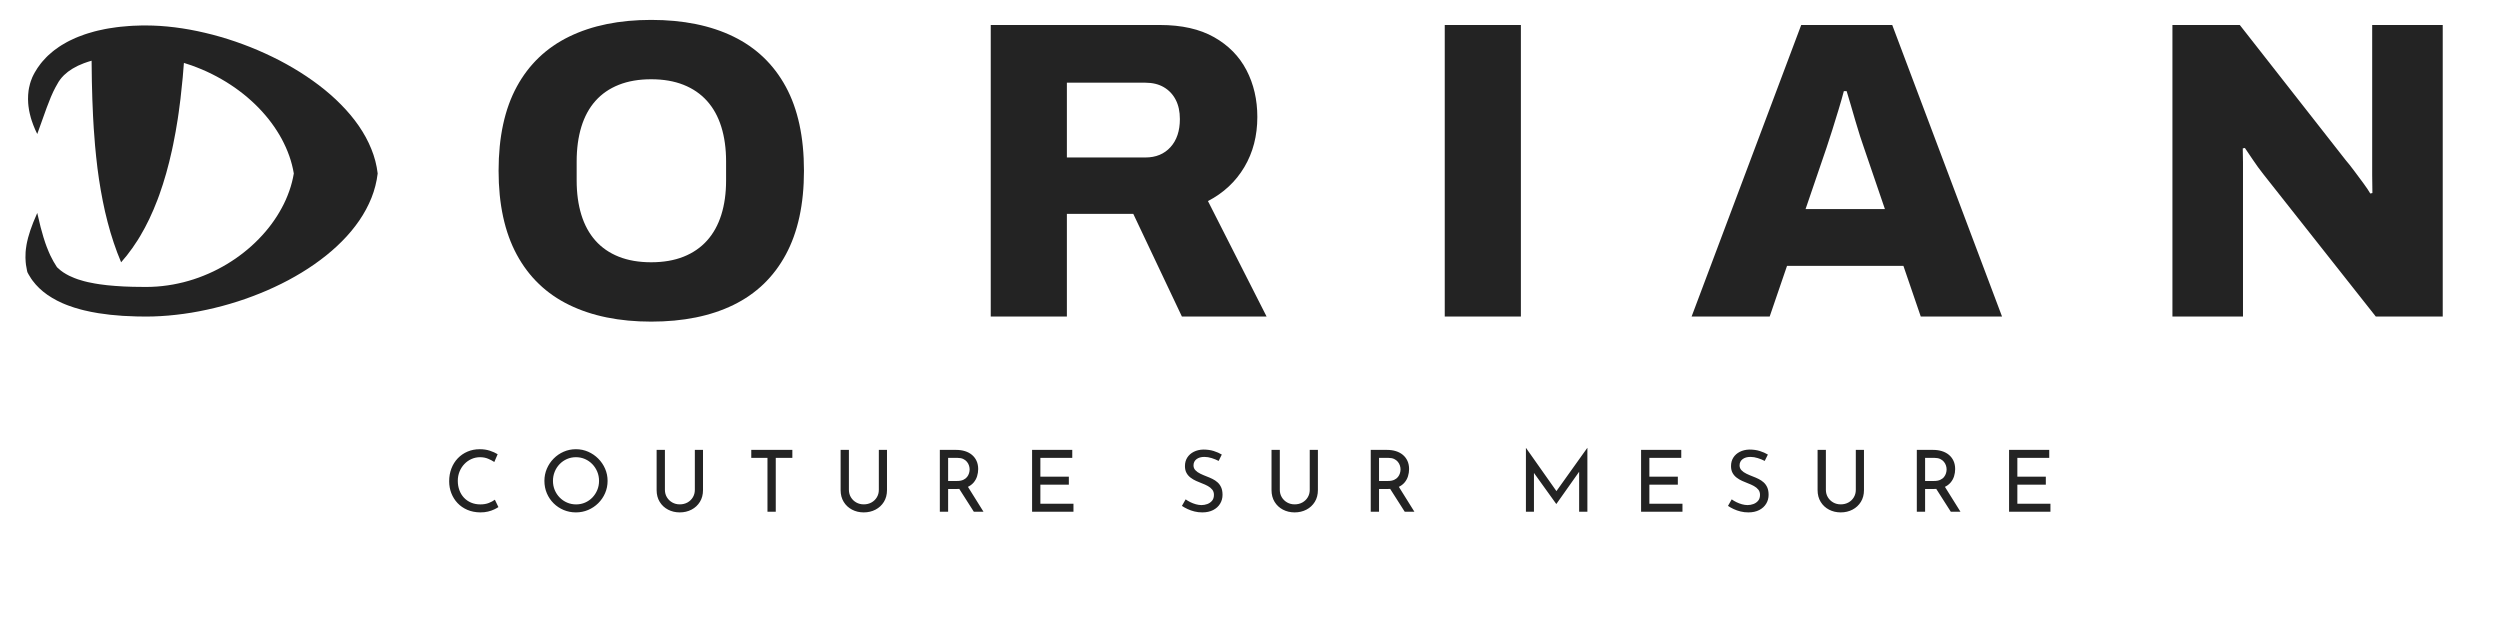
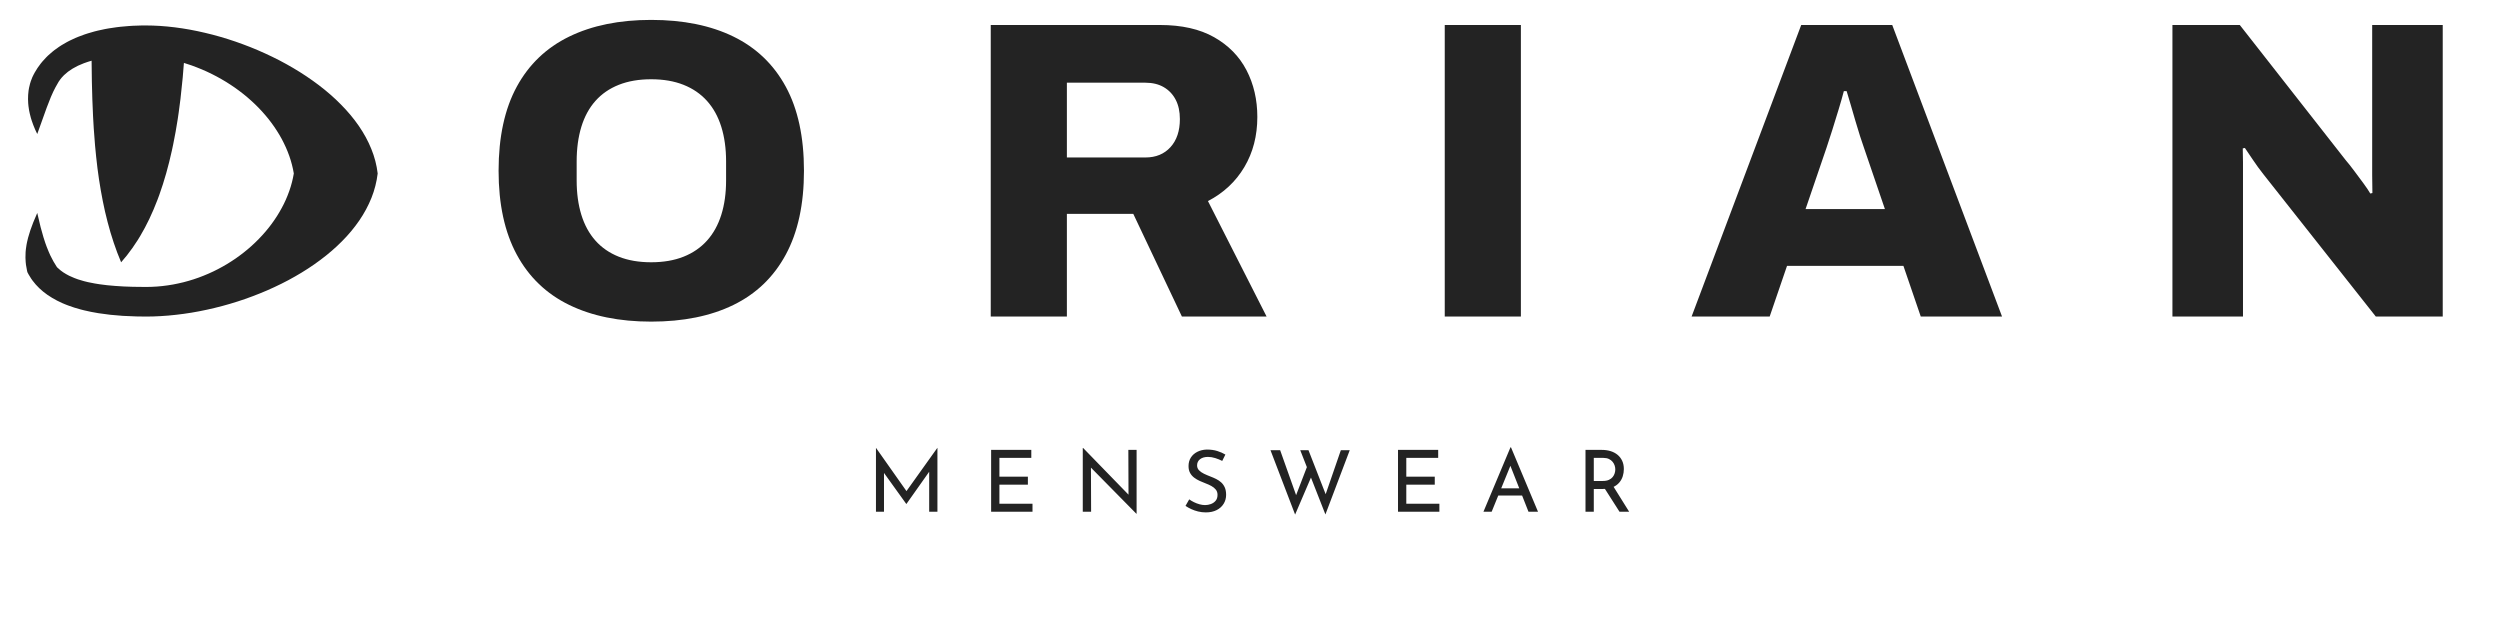
<svg xmlns="http://www.w3.org/2000/svg" viewBox="0 0 589.2 145.7">
  <g transform="translate(6.00,6.00) scale(1)">
    <path fill="#232323" d="M8.03,6.29 L8.14,14.77 L8.33,21.91 L8.63,28.99 L8.90,33.68 L9.43,40.65 L9.88,45.25 L10.40,49.80 L11.02,54.30 L11.74,58.75 L12.56,63.14 L13.48,67.47 L14.53,71.73 L15.69,75.92 L16.99,80.03 L18.42,84.06 L20.00,88.00 L22.34,85.21 L24.56,82.24 L26.67,79.09 L27.68,77.45 L29.61,74.03 L31.43,70.43 L33.13,66.65 L34.73,62.69 L35.49,60.64 L36.92,56.41 L38.25,52.00 L39.47,47.41 L40.59,42.64 L41.11,40.19 L42.08,35.15 L42.95,29.93 L43.34,27.25 L44.06,21.76 L44.96,13.19 L45.45,7.18 L48.51,8.18 L50.62,8.97 L52.71,9.81 L54.75,10.71 L56.75,11.67 L58.71,12.68 L60.62,13.74 L62.50,14.85 L64.32,16.01 L66.10,17.21 L67.82,18.46 L69.50,19.75 L71.12,21.08 L72.69,22.46 L74.21,23.87 L75.66,25.31 L77.06,26.79 L78.40,28.31 L79.68,29.85 L80.89,31.43 L82.04,33.03 L83.12,34.66 L84.14,36.31 L85.09,37.98 L85.96,39.68 L86.77,41.40 L87.50,43.13 L88.16,44.88 L88.74,46.64 L89.24,48.42 L89.66,50.20 L90.00,52.00 L89.66,53.80 L89.24,55.58 L88.74,57.36 L88.16,59.12 L87.50,60.87 L86.78,62.60 L85.98,64.31 L85.10,66.00 L84.16,67.67 L83.16,69.31 L82.08,70.93 L80.95,72.52 L79.75,74.08 L78.49,75.61 L77.17,77.10 L75.79,78.56 L74.36,79.98 L72.88,81.36 L71.34,82.70 L69.75,84.00 L68.11,85.25 L66.43,86.46 L64.70,87.61 L62.93,88.72 L61.11,89.77 L59.26,90.77 L57.36,91.72 L55.43,92.60 L53.47,93.42 L51.47,94.19 L49.44,94.89 L47.38,95.52 L45.29,96.09 L43.17,96.58 L41.03,97.01 L38.86,97.36 L36.67,97.64 L34.47,97.84 L32.24,97.96 L30.00,98.00 L24.78,97.94 L21.10,97.81 L17.62,97.59 L14.35,97.30 L11.28,96.91 L9.35,96.60 L6.61,96.06 L4.90,95.64 L2.50,94.92 L1.02,94.37 L-1.04,93.47 L-2.30,92.79 L-3.47,92.07 L-4.55,91.28 L-6.00,90.00 L-7.41,87.70 L-8.66,85.30 L-9.33,83.80 L-10.17,81.73 L-10.75,80.12 L-11.47,77.90 L-12.63,73.78 L-14.00,68.00 L-15.66,71.93 L-16.80,75.03 L-17.71,78.03 L-18.13,79.79 L-18.36,80.96 L-18.61,82.69 L-18.72,83.84 L-18.78,86.14 L-18.69,87.88 L-18.57,89.04 L-18.14,91.40 L-18.00,92.00 L-17.53,92.89 L-16.48,94.60 L-15.90,95.42 L-14.62,97.00 L-13.20,98.48 L-11.62,99.88 L-9.90,101.18 L-8.02,102.39 L-6.00,103.52 L-3.83,104.56 L-2.68,105.04 L-1.50,105.50 L0.98,106.36 L3.60,107.12 L4.97,107.47 L7.82,108.10 L10.82,108.64 L15.60,109.28 L20.72,109.72 L26.17,109.95 L30.00,110.00 L33.02,109.96 L36.07,109.82 L39.15,109.60 L42.24,109.29 L45.36,108.90 L48.49,108.43 L51.62,107.87 L54.75,107.23 L57.88,106.51 L61.00,105.72 L64.10,104.85 L67.19,103.90 L70.25,102.88 L73.27,101.78 L76.27,100.61 L79.22,99.38 L82.12,98.07 L84.97,96.70 L87.77,95.26 L90.50,93.75 L93.17,92.18 L95.76,90.55 L98.27,88.86 L100.70,87.10 L103.05,85.29 L105.30,83.42 L107.45,81.50 L109.49,79.52 L111.43,77.49 L113.25,75.41 L114.95,73.27 L116.53,71.09 L117.97,68.86 L119.28,66.58 L120.45,64.25 L121.48,61.89 L122.35,59.48 L123.06,57.02 L123.61,54.53 L124.00,52.00 L123.61,49.47 L123.05,46.96 L122.32,44.49 L121.42,42.06 L120.37,39.66 L119.17,37.30 L117.82,34.98 L116.34,32.70 L114.72,30.47 L112.97,28.28 L111.10,26.14 L109.11,24.05 L107.02,22.00 L104.82,20.01 L102.52,18.07 L100.13,16.19 L97.65,14.37 L95.09,12.60 L92.45,10.89 L89.75,9.25 L86.98,7.67 L84.16,6.15 L81.28,4.71 L78.35,3.33 L75.39,2.02 L72.39,0.78 L69.36,-0.38 L66.31,-1.47 L63.24,-2.48 L60.16,-3.41 L57.07,-4.26 L53.98,-5.02 L50.90,-5.71 L47.84,-6.31 L44.79,-6.82 L41.76,-7.24 L38.76,-7.57 L35.80,-7.81 L32.88,-7.95 L30.00,-8.00 L28.22,-7.99 L24.74,-7.87 L23.04,-7.76 L19.75,-7.47 L18.15,-7.28 L15.04,-6.82 L13.53,-6.55 L10.61,-5.92 L9.20,-5.57 L6.48,-4.78 L5.17,-4.35 L2.64,-3.41 L1.43,-2.91 L-0.90,-1.82 L-2.01,-1.24 L-4.13,-0.01 L-5.14,0.64 L-7.05,2.01 L-7.95,2.73 L-9.66,4.23 L-10.45,5.02 L-11.94,6.65 L-12.63,7.50 L-13.90,9.25 L-15.03,11.09 L-15.53,12.03 L-16.00,13.00 L-16.61,14.59 L-16.94,15.67 L-17.33,17.31 L-17.52,18.42 L-17.69,20.11 L-17.74,21.82 L-17.67,23.54 L-17.56,24.71 L-17.30,26.46 L-17.05,27.64 L-16.60,29.42 L-16.23,30.61 L-15.59,32.40 L-14.85,34.20 L-14.00,36.00 L-10.19,25.38 L-8.48,21.01 L-7.49,18.80 L-6.66,17.16 L-5.34,14.83 L-4.56,13.72 L-4.13,13.19 L-3.18,12.17 L-1.53,10.75 L0.37,9.47 L2.51,8.32 L4.90,7.31 L6.63,6.71 Z " transform="scale(0.5814) translate(18.78,8.00)" />
    <path fill="#232323" d="M147.465 69.8Q136.222 69.8 128.15 65.868Q120.078 61.937 115.793 54.01Q111.507 46.083 111.507 34.246Q111.507 22.309 115.793 14.432Q120.078 6.554 128.15 2.623Q136.222 -1.309 147.465 -1.309Q158.809 -1.309 166.858 2.623Q174.907 6.554 179.192 14.432Q183.478 22.309 183.478 34.246Q183.478 46.083 179.192 54.01Q174.907 61.937 166.858 65.868Q158.809 69.8 147.465 69.8ZM147.465 55.811Q151.796 55.811 155.094 54.501Q158.392 53.191 160.63 50.703Q162.868 48.215 163.996 44.626Q165.124 41.037 165.124 36.533V32.05Q165.124 27.5 163.996 23.888Q162.868 20.276 160.63 17.788Q158.392 15.3 155.094 13.99Q151.796 12.68 147.465 12.68Q143.135 12.68 139.837 13.99Q136.539 15.3 134.328 17.788Q132.117 20.276 131.012 23.888Q129.907 27.5 129.907 32.05V36.533Q129.907 41.037 131.012 44.626Q132.117 48.215 134.328 50.703Q136.539 53.191 139.837 54.501Q143.135 55.811 147.465 55.811ZM227.498 68.6V-0.109H267.402Q275.057 -0.109 280.138 2.763Q285.22 5.635 287.774 10.543Q290.328 15.452 290.328 21.572Q290.328 28.217 287.274 33.367Q284.22 38.517 278.691 41.389L292.511 68.6H272.55L261.092 44.404H245.443V68.6ZM245.443 31.113H263.957Q267.652 31.113 269.863 28.675Q272.074 26.237 272.074 22.061Q272.074 19.413 271.092 17.516Q270.109 15.619 268.298 14.555Q266.487 13.491 263.957 13.491H245.443ZM334.498 68.6V-0.109H352.443V68.6ZM392.678 68.6 418.509 -0.109H439.963L465.839 68.6H446.685L442.598 56.663H415.165L411.078 68.6ZM419.537 43.272H438.235L433.291 28.802Q432.891 27.693 432.369 26.062Q431.846 24.43 431.3 22.553Q430.754 20.676 430.209 18.803Q429.663 16.93 429.218 15.485H428.554Q428.063 17.376 427.322 19.813Q426.581 22.25 425.835 24.631Q425.089 27.013 424.481 28.802ZM505.998 68.6V-0.109H521.876L546.883 31.805Q547.6 32.622 548.735 34.134Q549.87 35.646 550.986 37.162Q552.102 38.679 552.628 39.605L553.128 39.496Q553.074 37.335 553.074 35.247Q553.074 33.159 553.074 31.805V-0.109H569.704V68.6H553.926L527.407 35.028Q526.117 33.393 524.986 31.698Q523.854 30.002 523.074 28.867L522.574 28.976Q522.628 30.602 522.628 32.251Q522.628 33.9 522.628 35.028V68.6Z" />
  </g>
-   <path fill="#232323" d="M12.795 -1.088Q12.443 -0.846 11.813 -0.544Q11.183 -0.242 10.347 -0.035Q9.511 0.171 8.513 0.161Q6.821 0.141 5.466 -0.443Q4.111 -1.028 3.159 -2.04Q2.206 -3.053 1.698 -4.368Q1.189 -5.682 1.189 -7.173Q1.189 -8.806 1.718 -10.186Q2.247 -11.566 3.219 -12.584Q4.191 -13.601 5.511 -14.165Q6.831 -14.73 8.403 -14.73Q9.712 -14.73 10.78 -14.377Q11.848 -14.024 12.614 -13.551L11.828 -11.717Q11.224 -12.13 10.362 -12.488Q9.501 -12.846 8.463 -12.846Q7.405 -12.846 6.453 -12.423Q5.501 -11.999 4.776 -11.239Q4.05 -10.478 3.637 -9.465Q3.224 -8.453 3.224 -7.274Q3.224 -6.095 3.597 -5.078Q3.969 -4.06 4.67 -3.31Q5.37 -2.559 6.352 -2.141Q7.335 -1.723 8.554 -1.723Q9.672 -1.723 10.533 -2.06Q11.395 -2.398 11.959 -2.831ZM23.636 -7.269Q23.636 -8.785 24.21 -10.13Q24.785 -11.475 25.807 -12.513Q26.83 -13.551 28.177 -14.14Q29.524 -14.73 31.063 -14.73Q32.593 -14.73 33.941 -14.14Q35.29 -13.55 36.324 -12.513Q37.358 -11.475 37.942 -10.13Q38.527 -8.785 38.527 -7.266Q38.527 -5.727 37.942 -4.38Q37.358 -3.033 36.325 -2.01Q35.293 -0.987 33.943 -0.413Q32.594 0.161 31.062 0.161Q29.52 0.161 28.175 -0.403Q26.83 -0.967 25.807 -1.98Q24.785 -2.992 24.21 -4.342Q23.636 -5.692 23.636 -7.269ZM25.651 -7.258Q25.651 -6.105 26.071 -5.104Q26.491 -4.102 27.24 -3.34Q27.988 -2.579 28.976 -2.151Q29.965 -1.723 31.103 -1.723Q32.24 -1.723 33.222 -2.151Q34.205 -2.579 34.939 -3.341Q35.673 -4.103 36.092 -5.105Q36.512 -6.108 36.512 -7.265Q36.512 -8.423 36.089 -9.435Q35.666 -10.448 34.924 -11.214Q34.183 -11.979 33.196 -12.413Q32.208 -12.846 31.071 -12.846Q29.918 -12.846 28.933 -12.409Q27.947 -11.973 27.207 -11.2Q26.467 -10.428 26.059 -9.415Q25.651 -8.403 25.651 -7.258ZM52.037 -5.158Q52.037 -4.181 52.506 -3.405Q52.974 -2.63 53.765 -2.181Q54.556 -1.733 55.533 -1.733Q56.561 -1.733 57.362 -2.181Q58.163 -2.63 58.626 -3.405Q59.09 -4.181 59.09 -5.158V-14.568H61.014V-5.098Q61.014 -3.506 60.284 -2.322Q59.553 -1.138 58.309 -0.489Q57.065 0.161 55.533 0.161Q54.012 0.161 52.773 -0.489Q51.534 -1.138 50.808 -2.322Q50.083 -3.506 50.083 -5.098V-14.568H52.037ZM72.389 -14.568H82.071V-12.684H78.162V0.0H76.207V-12.684H72.389ZM95.4 -5.158Q95.4 -4.181 95.869 -3.405Q96.337 -2.63 97.128 -2.181Q97.919 -1.733 98.896 -1.733Q99.924 -1.733 100.725 -2.181Q101.526 -2.63 101.989 -3.405Q102.453 -4.181 102.453 -5.158V-14.568H104.377V-5.098Q104.377 -3.506 103.647 -2.322Q102.916 -1.138 101.672 -0.489Q100.428 0.161 98.896 0.161Q97.375 0.161 96.136 -0.489Q94.896 -1.138 94.171 -2.322Q93.446 -3.506 93.446 -5.098V-14.568H95.4ZM120.709 -14.568Q121.807 -14.568 122.749 -14.276Q123.691 -13.984 124.386 -13.41Q125.081 -12.836 125.474 -11.994Q125.867 -11.153 125.867 -10.045Q125.867 -9.188 125.61 -8.357Q125.353 -7.526 124.774 -6.851Q124.194 -6.176 123.257 -5.768Q122.321 -5.36 120.94 -5.36H118.784V0.0H116.83V-14.568ZM120.9 -7.244Q121.766 -7.244 122.341 -7.506Q122.915 -7.768 123.242 -8.181Q123.57 -8.594 123.711 -9.068Q123.852 -9.541 123.852 -9.974Q123.852 -10.418 123.701 -10.886Q123.55 -11.355 123.217 -11.763Q122.885 -12.171 122.346 -12.428Q121.807 -12.684 121.041 -12.684H118.784V-7.244ZM123.298 -6.116 127.116 0.0H124.839L120.971 -6.065ZM138.572 -14.568H148.042V-12.684H140.526V-8.261H147.236V-6.378H140.526V-1.884H148.324V0.0H138.572ZM182.539 -11.969Q181.803 -12.352 180.912 -12.634Q180.02 -12.916 179.184 -12.916Q178.005 -12.916 177.31 -12.372Q176.615 -11.828 176.615 -10.911Q176.615 -10.246 177.063 -9.773Q177.511 -9.299 178.232 -8.952Q178.952 -8.604 179.748 -8.302Q180.423 -8.05 181.088 -7.722Q181.753 -7.395 182.287 -6.916Q182.821 -6.438 183.138 -5.728Q183.456 -5.017 183.456 -3.98Q183.456 -2.821 182.881 -1.879Q182.307 -0.937 181.239 -0.388Q180.171 0.161 178.68 0.161Q177.723 0.161 176.846 -0.055Q175.97 -0.272 175.219 -0.625Q174.469 -0.977 173.884 -1.37L174.761 -2.912Q175.245 -2.559 175.869 -2.252Q176.494 -1.944 177.179 -1.753Q177.864 -1.562 178.499 -1.562Q179.194 -1.562 179.869 -1.808Q180.544 -2.055 180.987 -2.584Q181.431 -3.113 181.431 -3.97Q181.431 -4.705 181.033 -5.204Q180.635 -5.702 179.995 -6.055Q179.355 -6.408 178.62 -6.68Q177.935 -6.942 177.229 -7.259Q176.524 -7.576 175.925 -8.03Q175.325 -8.483 174.962 -9.143Q174.6 -9.803 174.6 -10.75Q174.6 -11.909 175.149 -12.765Q175.698 -13.621 176.67 -14.115Q177.642 -14.609 178.902 -14.649Q180.302 -14.649 181.38 -14.306Q182.458 -13.964 183.284 -13.47ZM196.956 -5.158Q196.956 -4.181 197.425 -3.405Q197.893 -2.63 198.684 -2.181Q199.475 -1.733 200.452 -1.733Q201.48 -1.733 202.281 -2.181Q203.082 -2.63 203.545 -3.405Q204.009 -4.181 204.009 -5.158V-14.568H205.933V-5.098Q205.933 -3.506 205.203 -2.322Q204.472 -1.138 203.228 -0.489Q201.984 0.161 200.452 0.161Q198.931 0.161 197.692 -0.489Q196.452 -1.138 195.727 -2.322Q195.002 -3.506 195.002 -5.098V-14.568H196.956ZM222.265 -14.568Q223.363 -14.568 224.305 -14.276Q225.247 -13.984 225.942 -13.41Q226.637 -12.836 227.03 -11.994Q227.423 -11.153 227.423 -10.045Q227.423 -9.188 227.166 -8.357Q226.909 -7.526 226.33 -6.851Q225.75 -6.176 224.813 -5.768Q223.877 -5.36 222.496 -5.36H220.34V0.0H218.386V-14.568ZM222.456 -7.244Q223.322 -7.244 223.897 -7.506Q224.471 -7.768 224.798 -8.181Q225.126 -8.594 225.267 -9.068Q225.408 -9.541 225.408 -9.974Q225.408 -10.418 225.257 -10.886Q225.106 -11.355 224.773 -11.763Q224.441 -12.171 223.902 -12.428Q223.363 -12.684 222.597 -12.684H220.34V-7.244ZM224.854 -6.116 228.672 0.0H226.395L222.527 -6.065ZM254.958 0.0V-15.032H254.978L262.625 -4.181L261.789 -4.352L269.416 -15.032H269.446V0.0H267.501V-10.599L267.632 -9.602L262.141 -1.834H262.101L256.52 -9.602L256.852 -10.518V0.0ZM282.1 -14.568H291.57V-12.684H284.054V-8.261H290.764V-6.378H284.054V-1.884H291.853V0.0H282.1ZM311.237 -11.969Q310.501 -12.352 309.61 -12.634Q308.718 -12.916 307.882 -12.916Q306.703 -12.916 306.008 -12.372Q305.313 -11.828 305.313 -10.911Q305.313 -10.246 305.761 -9.773Q306.209 -9.299 306.93 -8.952Q307.65 -8.604 308.446 -8.302Q309.121 -8.05 309.786 -7.722Q310.451 -7.395 310.985 -6.916Q311.519 -6.438 311.836 -5.728Q312.154 -5.017 312.154 -3.98Q312.154 -2.821 311.579 -1.879Q311.005 -0.937 309.937 -0.388Q308.869 0.161 307.378 0.161Q306.421 0.161 305.545 -0.055Q304.668 -0.272 303.917 -0.625Q303.167 -0.977 302.583 -1.37L303.459 -2.912Q303.943 -2.559 304.567 -2.252Q305.192 -1.944 305.877 -1.753Q306.562 -1.562 307.197 -1.562Q307.892 -1.562 308.567 -1.808Q309.242 -2.055 309.685 -2.584Q310.129 -3.113 310.129 -3.97Q310.129 -4.705 309.731 -5.204Q309.333 -5.702 308.693 -6.055Q308.053 -6.408 307.318 -6.68Q306.633 -6.942 305.927 -7.259Q305.222 -7.576 304.623 -8.03Q304.023 -8.483 303.661 -9.143Q303.298 -9.803 303.298 -10.75Q303.298 -11.909 303.847 -12.765Q304.396 -13.621 305.368 -14.115Q306.34 -14.609 307.6 -14.649Q309 -14.649 310.078 -14.306Q311.156 -13.964 311.982 -13.47ZM325.654 -5.158Q325.654 -4.181 326.123 -3.405Q326.591 -2.63 327.382 -2.181Q328.173 -1.733 329.15 -1.733Q330.178 -1.733 330.979 -2.181Q331.78 -2.63 332.243 -3.405Q332.707 -4.181 332.707 -5.158V-14.568H334.631V-5.098Q334.631 -3.506 333.901 -2.322Q333.17 -1.138 331.926 -0.489Q330.682 0.161 329.15 0.161Q327.629 0.161 326.39 -0.489Q325.15 -1.138 324.425 -2.322Q323.7 -3.506 323.7 -5.098V-14.568H325.654ZM350.963 -14.568Q352.061 -14.568 353.003 -14.276Q353.945 -13.984 354.64 -13.41Q355.335 -12.836 355.728 -11.994Q356.121 -11.153 356.121 -10.045Q356.121 -9.188 355.864 -8.357Q355.607 -7.526 355.028 -6.851Q354.448 -6.176 353.512 -5.768Q352.575 -5.36 351.194 -5.36H349.038V0.0H347.084V-14.568ZM351.154 -7.244Q352.02 -7.244 352.595 -7.506Q353.169 -7.768 353.496 -8.181Q353.824 -8.594 353.965 -9.068Q354.106 -9.541 354.106 -9.974Q354.106 -10.418 353.955 -10.886Q353.804 -11.355 353.471 -11.763Q353.139 -12.171 352.6 -12.428Q352.061 -12.684 351.295 -12.684H349.038V-7.244ZM353.552 -6.116 357.37 0.0H355.093L351.225 -6.065ZM368.826 -14.568H378.296V-12.684H370.78V-8.261H377.49V-6.378H370.78V-1.884H378.578V0.0H368.826Z" transform="translate(104.67,120.60)" />
+   <path fill="#232323" d="M2.096 0.0V-15.032H2.116L9.763 -4.181L8.926 -4.352L16.553 -15.032H16.583V0.0H14.639V-10.599L14.77 -9.602L9.279 -1.834H9.239L3.657 -9.602L3.99 -10.518V0.0ZM29.238 -14.568H38.708V-12.684H31.192V-8.261H37.902V-6.378H31.192V-1.884H38.99V0.0H29.238ZM63.462 0.474 52.199 -10.962 52.763 -10.821 52.803 0.0H50.838V-15.012H50.929L62.072 -3.546L61.619 -3.647L61.578 -14.568H63.523V0.474ZM83.703 -11.969Q82.968 -12.352 82.076 -12.634Q81.184 -12.916 80.348 -12.916Q79.169 -12.916 78.474 -12.372Q77.779 -11.828 77.779 -10.911Q77.779 -10.246 78.227 -9.773Q78.676 -9.299 79.396 -8.952Q80.116 -8.604 80.912 -8.302Q81.587 -8.05 82.252 -7.722Q82.917 -7.395 83.451 -6.916Q83.985 -6.438 84.303 -5.728Q84.62 -5.017 84.62 -3.98Q84.62 -2.821 84.046 -1.879Q83.471 -0.937 82.403 -0.388Q81.335 0.161 79.844 0.161Q78.887 0.161 78.011 -0.055Q77.134 -0.272 76.384 -0.625Q75.633 -0.977 75.049 -1.37L75.925 -2.912Q76.409 -2.559 77.033 -2.252Q77.658 -1.944 78.343 -1.753Q79.028 -1.562 79.663 -1.562Q80.358 -1.562 81.033 -1.808Q81.708 -2.055 82.152 -2.584Q82.595 -3.113 82.595 -3.97Q82.595 -4.705 82.197 -5.204Q81.799 -5.702 81.159 -6.055Q80.519 -6.408 79.784 -6.68Q79.099 -6.942 78.394 -7.259Q77.688 -7.576 77.089 -8.03Q76.489 -8.483 76.127 -9.143Q75.764 -9.803 75.764 -10.75Q75.764 -11.909 76.313 -12.765Q76.862 -13.621 77.834 -14.115Q78.807 -14.609 80.066 -14.649Q81.466 -14.649 82.544 -14.306Q83.622 -13.964 84.449 -13.47ZM95.078 -14.498H97.355L101.304 -3.375L100.962 -3.506L103.833 -10.972L104.74 -8.332L100.881 0.675ZM102.09 -14.498H104.034L108.316 -3.526L107.903 -3.607L111.661 -14.498H113.757L108.024 0.645ZM125.132 -14.568H134.602V-12.684H127.086V-8.261H133.796V-6.378H127.086V-1.884H134.884V0.0H125.132ZM145.271 0.0 151.639 -15.173H151.76L158.127 0.0H155.88L151.115 -12.1L152.515 -13.017L147.206 0.0ZM149.019 -5.511H154.42L155.074 -3.818H148.445ZM173.199 -14.568Q174.297 -14.568 175.239 -14.276Q176.181 -13.984 176.877 -13.41Q177.572 -12.836 177.965 -11.994Q178.358 -11.153 178.358 -10.045Q178.358 -9.188 178.101 -8.357Q177.844 -7.526 177.265 -6.851Q176.685 -6.176 175.748 -5.768Q174.811 -5.36 173.431 -5.36H171.275V0.0H169.32V-14.568ZM173.391 -7.244Q174.257 -7.244 174.831 -7.506Q175.406 -7.768 175.733 -8.181Q176.061 -8.594 176.202 -9.068Q176.343 -9.541 176.343 -9.974Q176.343 -10.418 176.192 -10.886Q176.04 -11.355 175.708 -11.763Q175.375 -12.171 174.836 -12.428Q174.297 -12.684 173.532 -12.684H171.275V-7.244ZM175.789 -6.116 179.607 0.0H177.33L173.461 -6.065Z" transform="translate(204.35,120.60)" />
</svg>
